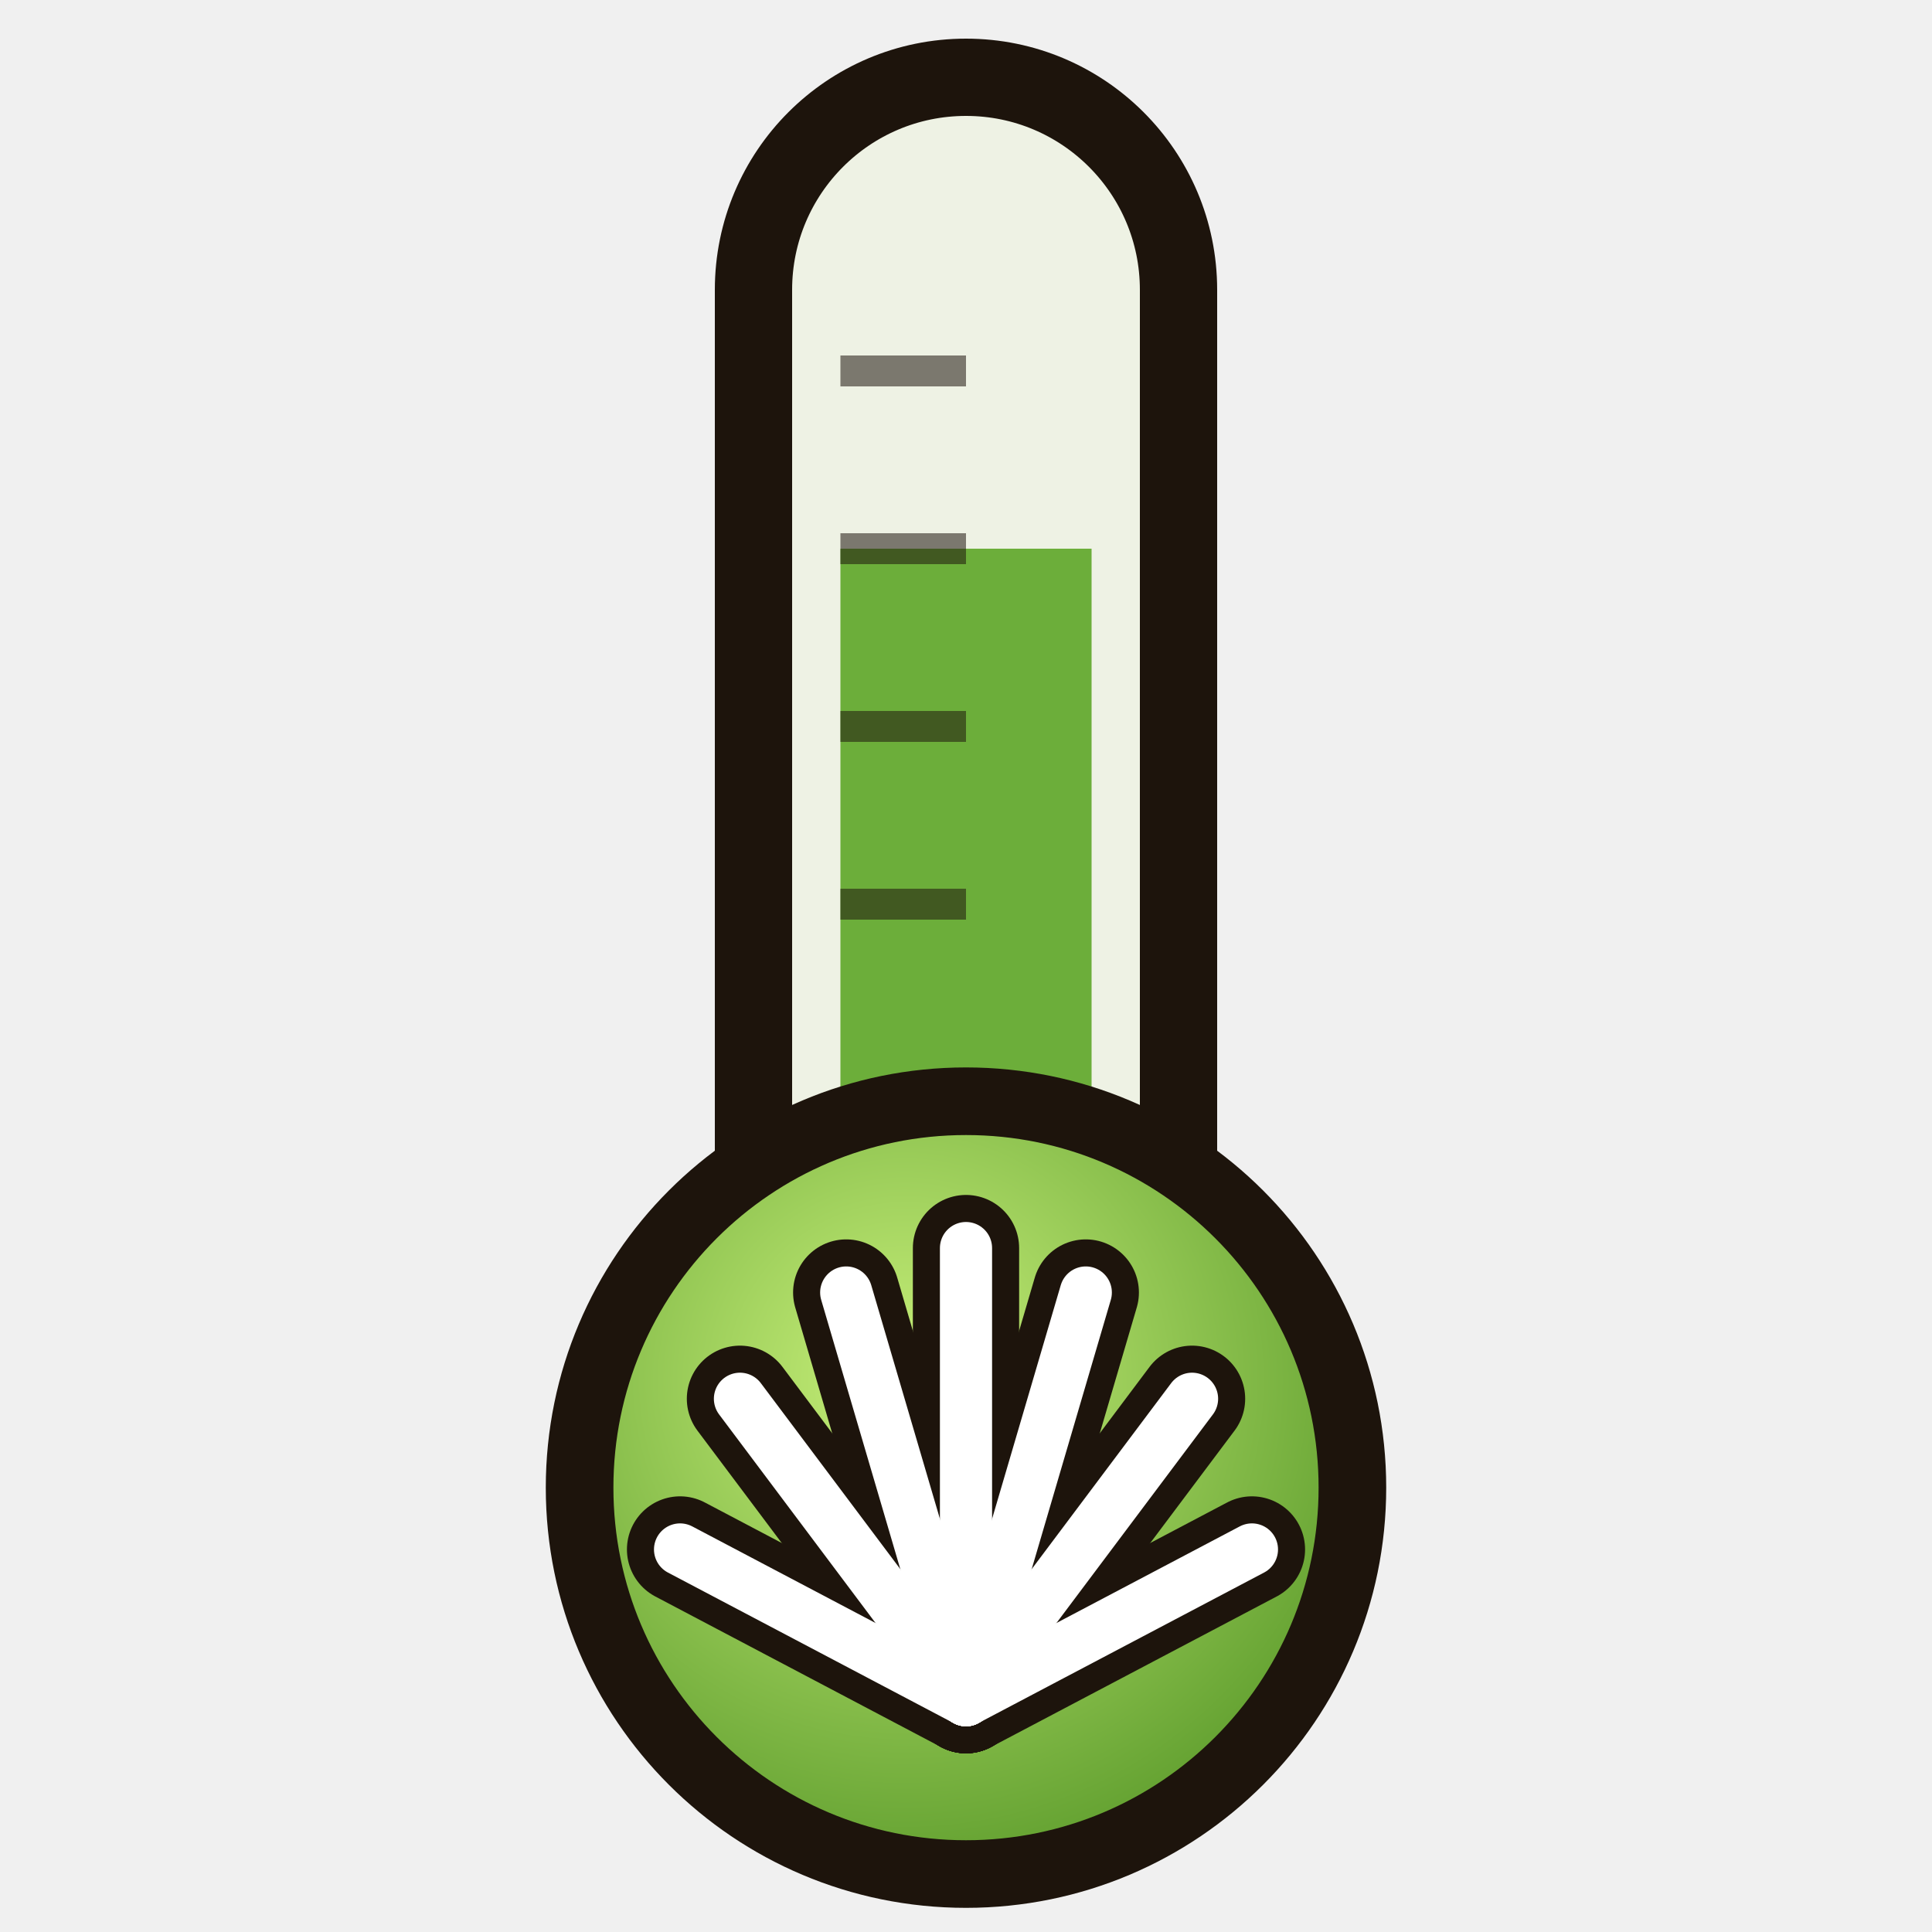
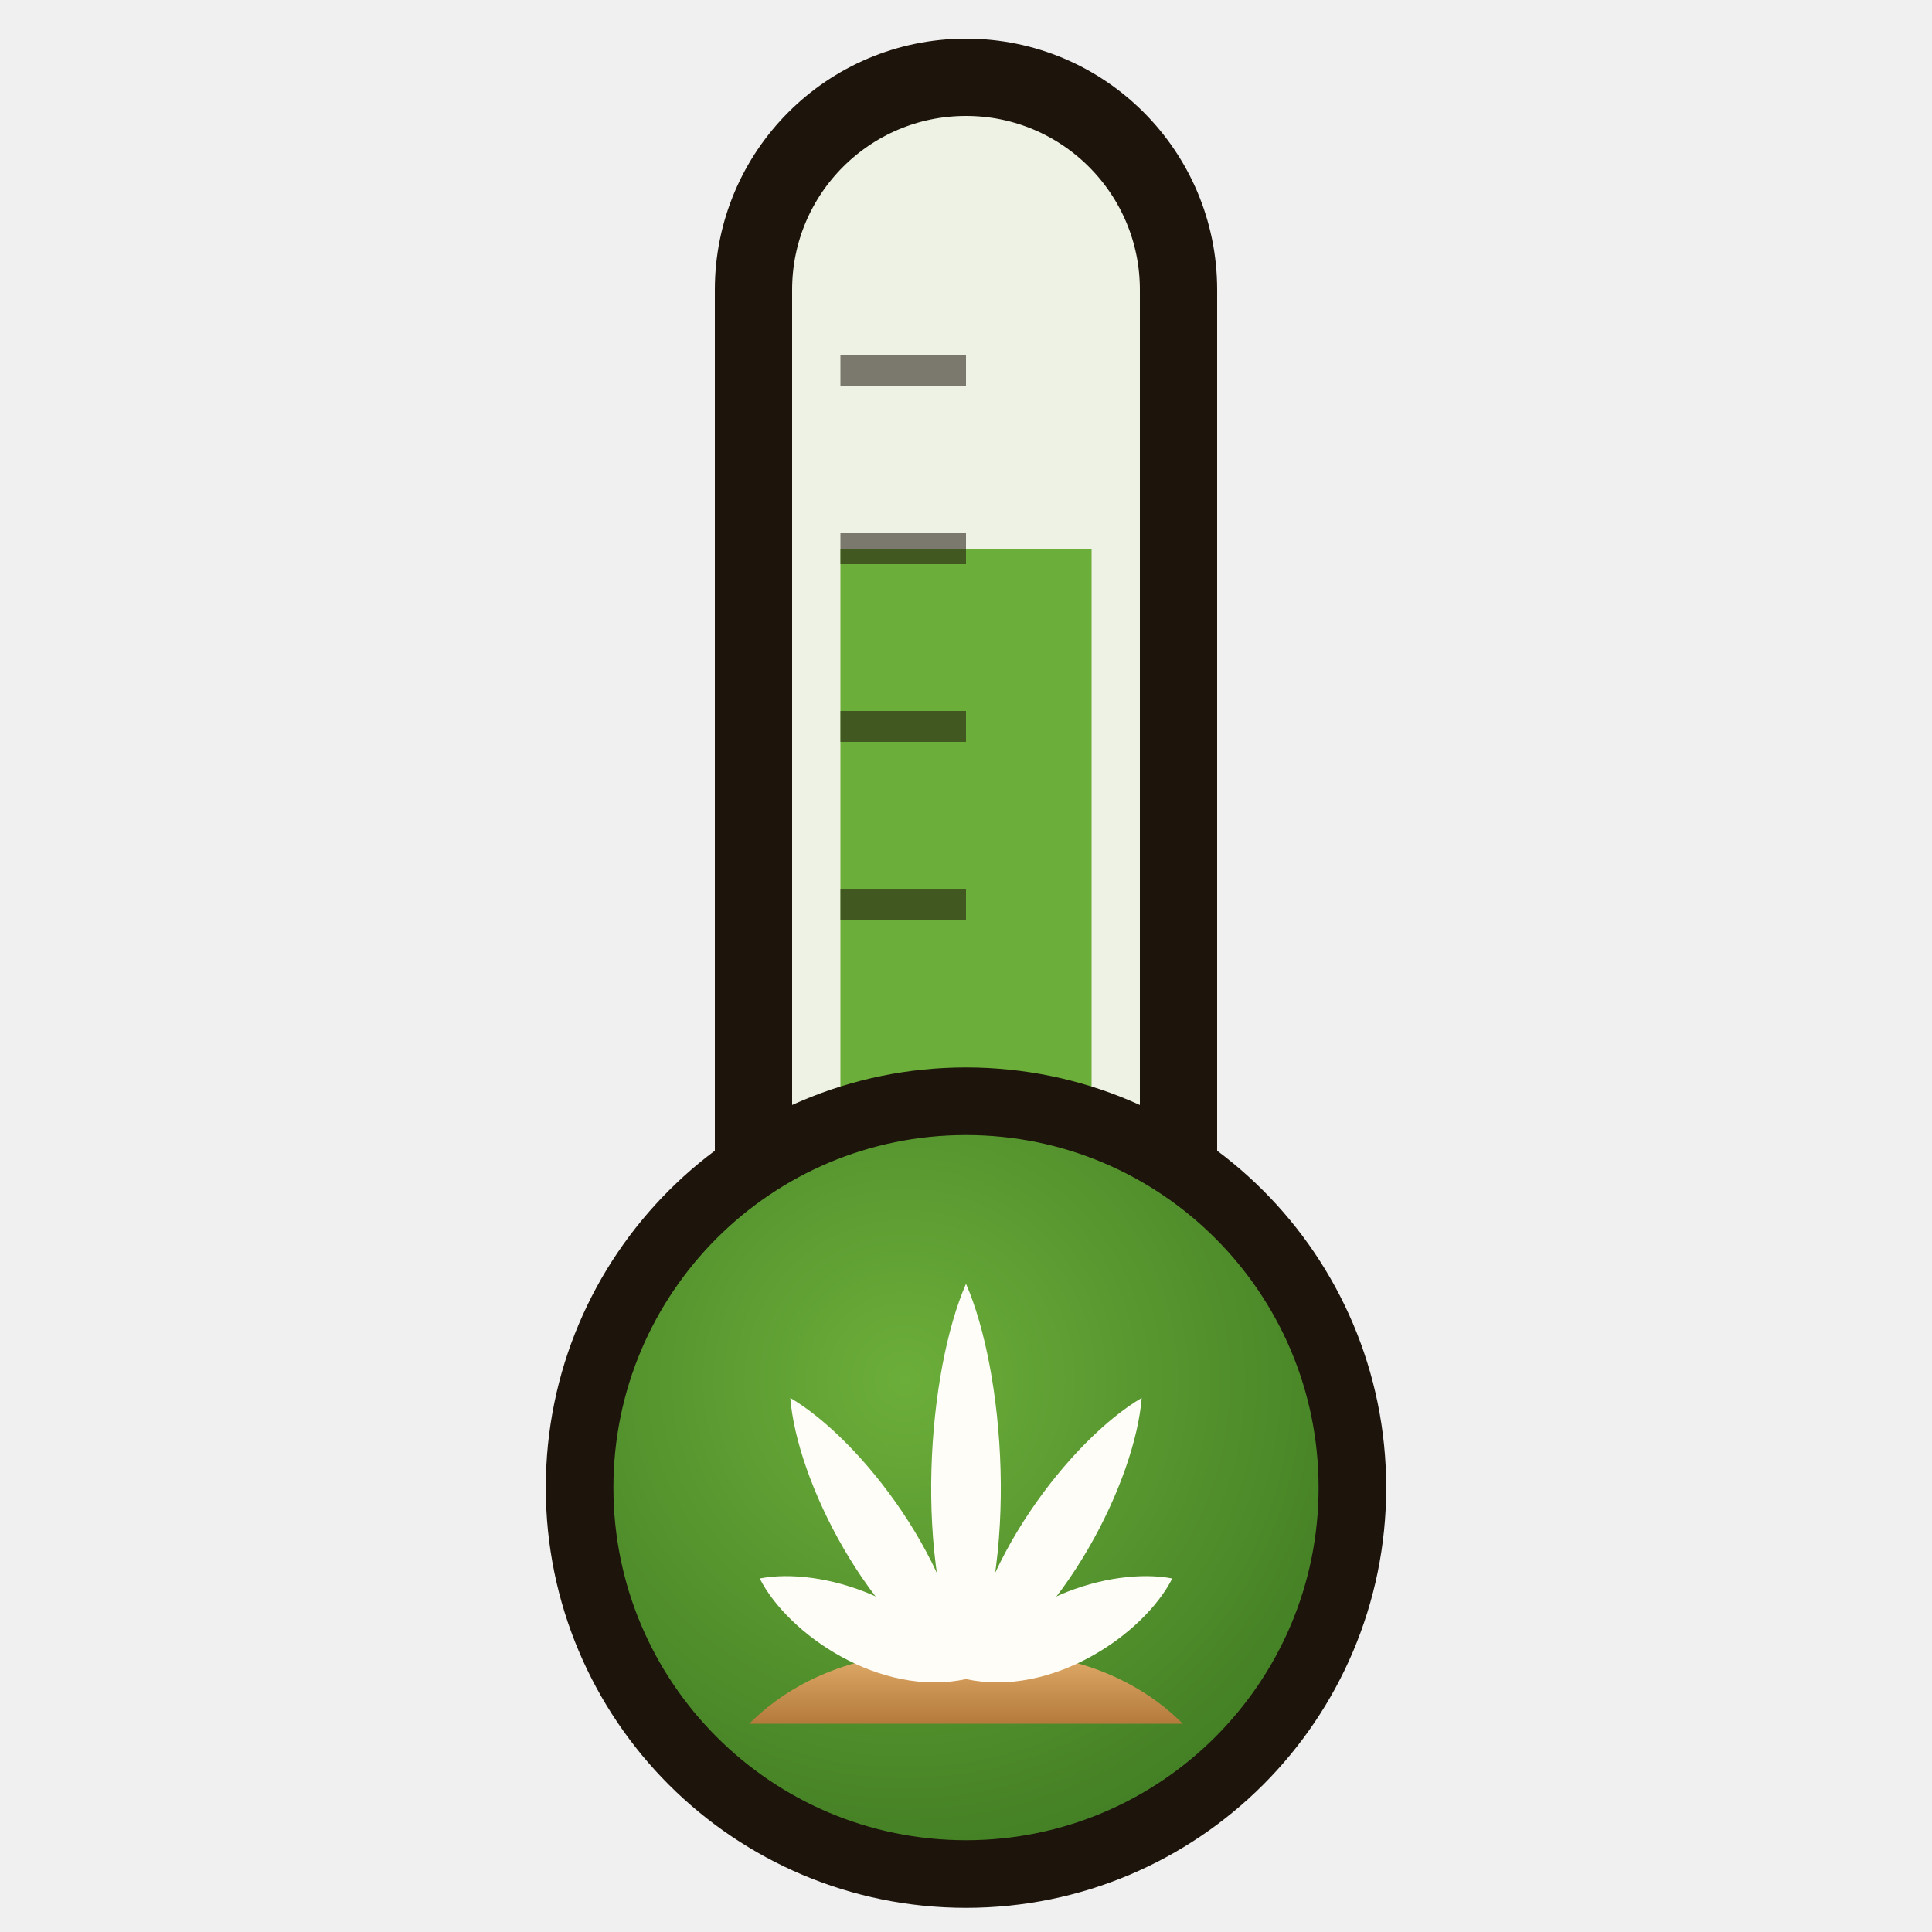
<svg xmlns="http://www.w3.org/2000/svg" viewBox="0 0 100 100" width="100" height="100">
  <defs>
    <radialGradient id="p0" cx="42%" cy="36%" r="70%">
-       <stop offset="0.00" stop-color="#c8f07a" />
-       <stop offset="1.00" stop-color="#5a9a2a" />
+       <stop offset="0.00" stop-color="#6cae3a" />
+       <stop offset="1.00" stop-color="#3f7a22" />
    </radialGradient>
+     <linearGradient id="p1" x1="0" y1="0" x2="0" y2="1">
+       <stop offset="0.00" stop-color="#e2ad6a" />
+       <stop offset="1.00" stop-color="#b47a3c" />
+     </linearGradient>
  </defs>
  <g transform="translate(0.0,0.0) scale(1)">
    <path d="M39 66V15.0A11.0 11.0 0 0 1 61 15.0V66Z" fill="#eef2e4" stroke="#1d140c" stroke-width="4" stroke-linejoin="round" />
    <rect x="43.5" y="28.4" width="13.0" height="37.6" fill="#6cae3a" />
    <path d="M43.5 46.8h6.5" stroke="#1d140c" stroke-width="1.6" opacity=".55" />
    <path d="M43.5 37.6h6.5" stroke="#1d140c" stroke-width="1.6" opacity=".55" />
    <path d="M43.5 28.4h6.5" stroke="#1d140c" stroke-width="1.6" opacity=".55" />
    <path d="M43.5 19.2h6.5" stroke="#1d140c" stroke-width="1.6" opacity=".55" />
    <circle cx="50" cy="77" r="20" fill="url(#p0)" stroke="#1d140c" stroke-width="3.5" />
-     <path d="M50 88l0.0 -23.4" stroke="#1d140c" stroke-width="5.5" stroke-linecap="round" />
-     <path d="M50 88l-6.2 -21.1" stroke="#1d140c" stroke-width="5.5" stroke-linecap="round" />
-     <path d="M50 88l6.2 -21.1" stroke="#1d140c" stroke-width="5.5" stroke-linecap="round" />
-     <path d="M50 88l-11.7 -15.6" stroke="#1d140c" stroke-width="5.5" stroke-linecap="round" />
-     <path d="M50 88l11.7 -15.6" stroke="#1d140c" stroke-width="5.5" stroke-linecap="round" />
-     <path d="M50 88l-14.8 -7.8" stroke="#1d140c" stroke-width="5.5" stroke-linecap="round" />
-     <path d="M50 88l14.8 -7.8" stroke="#1d140c" stroke-width="5.5" stroke-linecap="round" />
-     <path d="M50 88l0.0 -23.4" stroke="#ffffff" stroke-width="2.7" stroke-linecap="round" />
-     <path d="M50 88l-6.2 -21.1" stroke="#ffffff" stroke-width="2.7" stroke-linecap="round" />
-     <path d="M50 88l6.2 -21.1" stroke="#ffffff" stroke-width="2.7" stroke-linecap="round" />
-     <path d="M50 88l-11.7 -15.6" stroke="#ffffff" stroke-width="2.7" stroke-linecap="round" />
-     <path d="M50 88l11.7 -15.6" stroke="#ffffff" stroke-width="2.7" stroke-linecap="round" />
-     <path d="M50 88l-14.8 -7.8" stroke="#ffffff" stroke-width="2.7" stroke-linecap="round" />
-     <path d="M50 88l14.8 -7.8" stroke="#ffffff" stroke-width="2.7" stroke-linecap="round" />
+     <g transform="translate(50 78) scale(.33) translate(-50 -52)">
+       <path d="M16 86C26 76 40 74 50 75C60 74 74 76 84 86Z" fill="url(#p1)" />
+       <path transform="translate(50 79) rotate(-64)" d="M0 0C8.5 -10.8 5.95 -28.1 0 -36C-5.95 -28.1 -8.5 -10.8 0 0Z" fill="#fffdf8" />
+       <path transform="translate(50 79) rotate(-32)" d="M0 0C8.5 -15.6 5.95 -40.6 0 -52C-5.95 -40.6 -8.5 -15.6 0 0Z" fill="#fffdf8" />
+       <path transform="translate(50 79) rotate(0)" d="M0 0C8.5 -18.6 5.95 -48.4 0 -62C-5.95 -48.4 -8.5 -18.6 0 0Z" fill="#fffdf8" />
+       <path transform="translate(50 79) rotate(32)" d="M0 0C8.5 -15.6 5.95 -40.6 0 -52C-5.95 -40.6 -8.5 -15.6 0 0Z" fill="#fffdf8" />
+       <path transform="translate(50 79) rotate(64)" d="M0 0C8.5 -10.8 5.95 -28.1 0 -36C-5.95 -28.1 -8.5 -10.8 0 0Z" fill="#fffdf8" />
+     </g>
  </g>
</svg>
